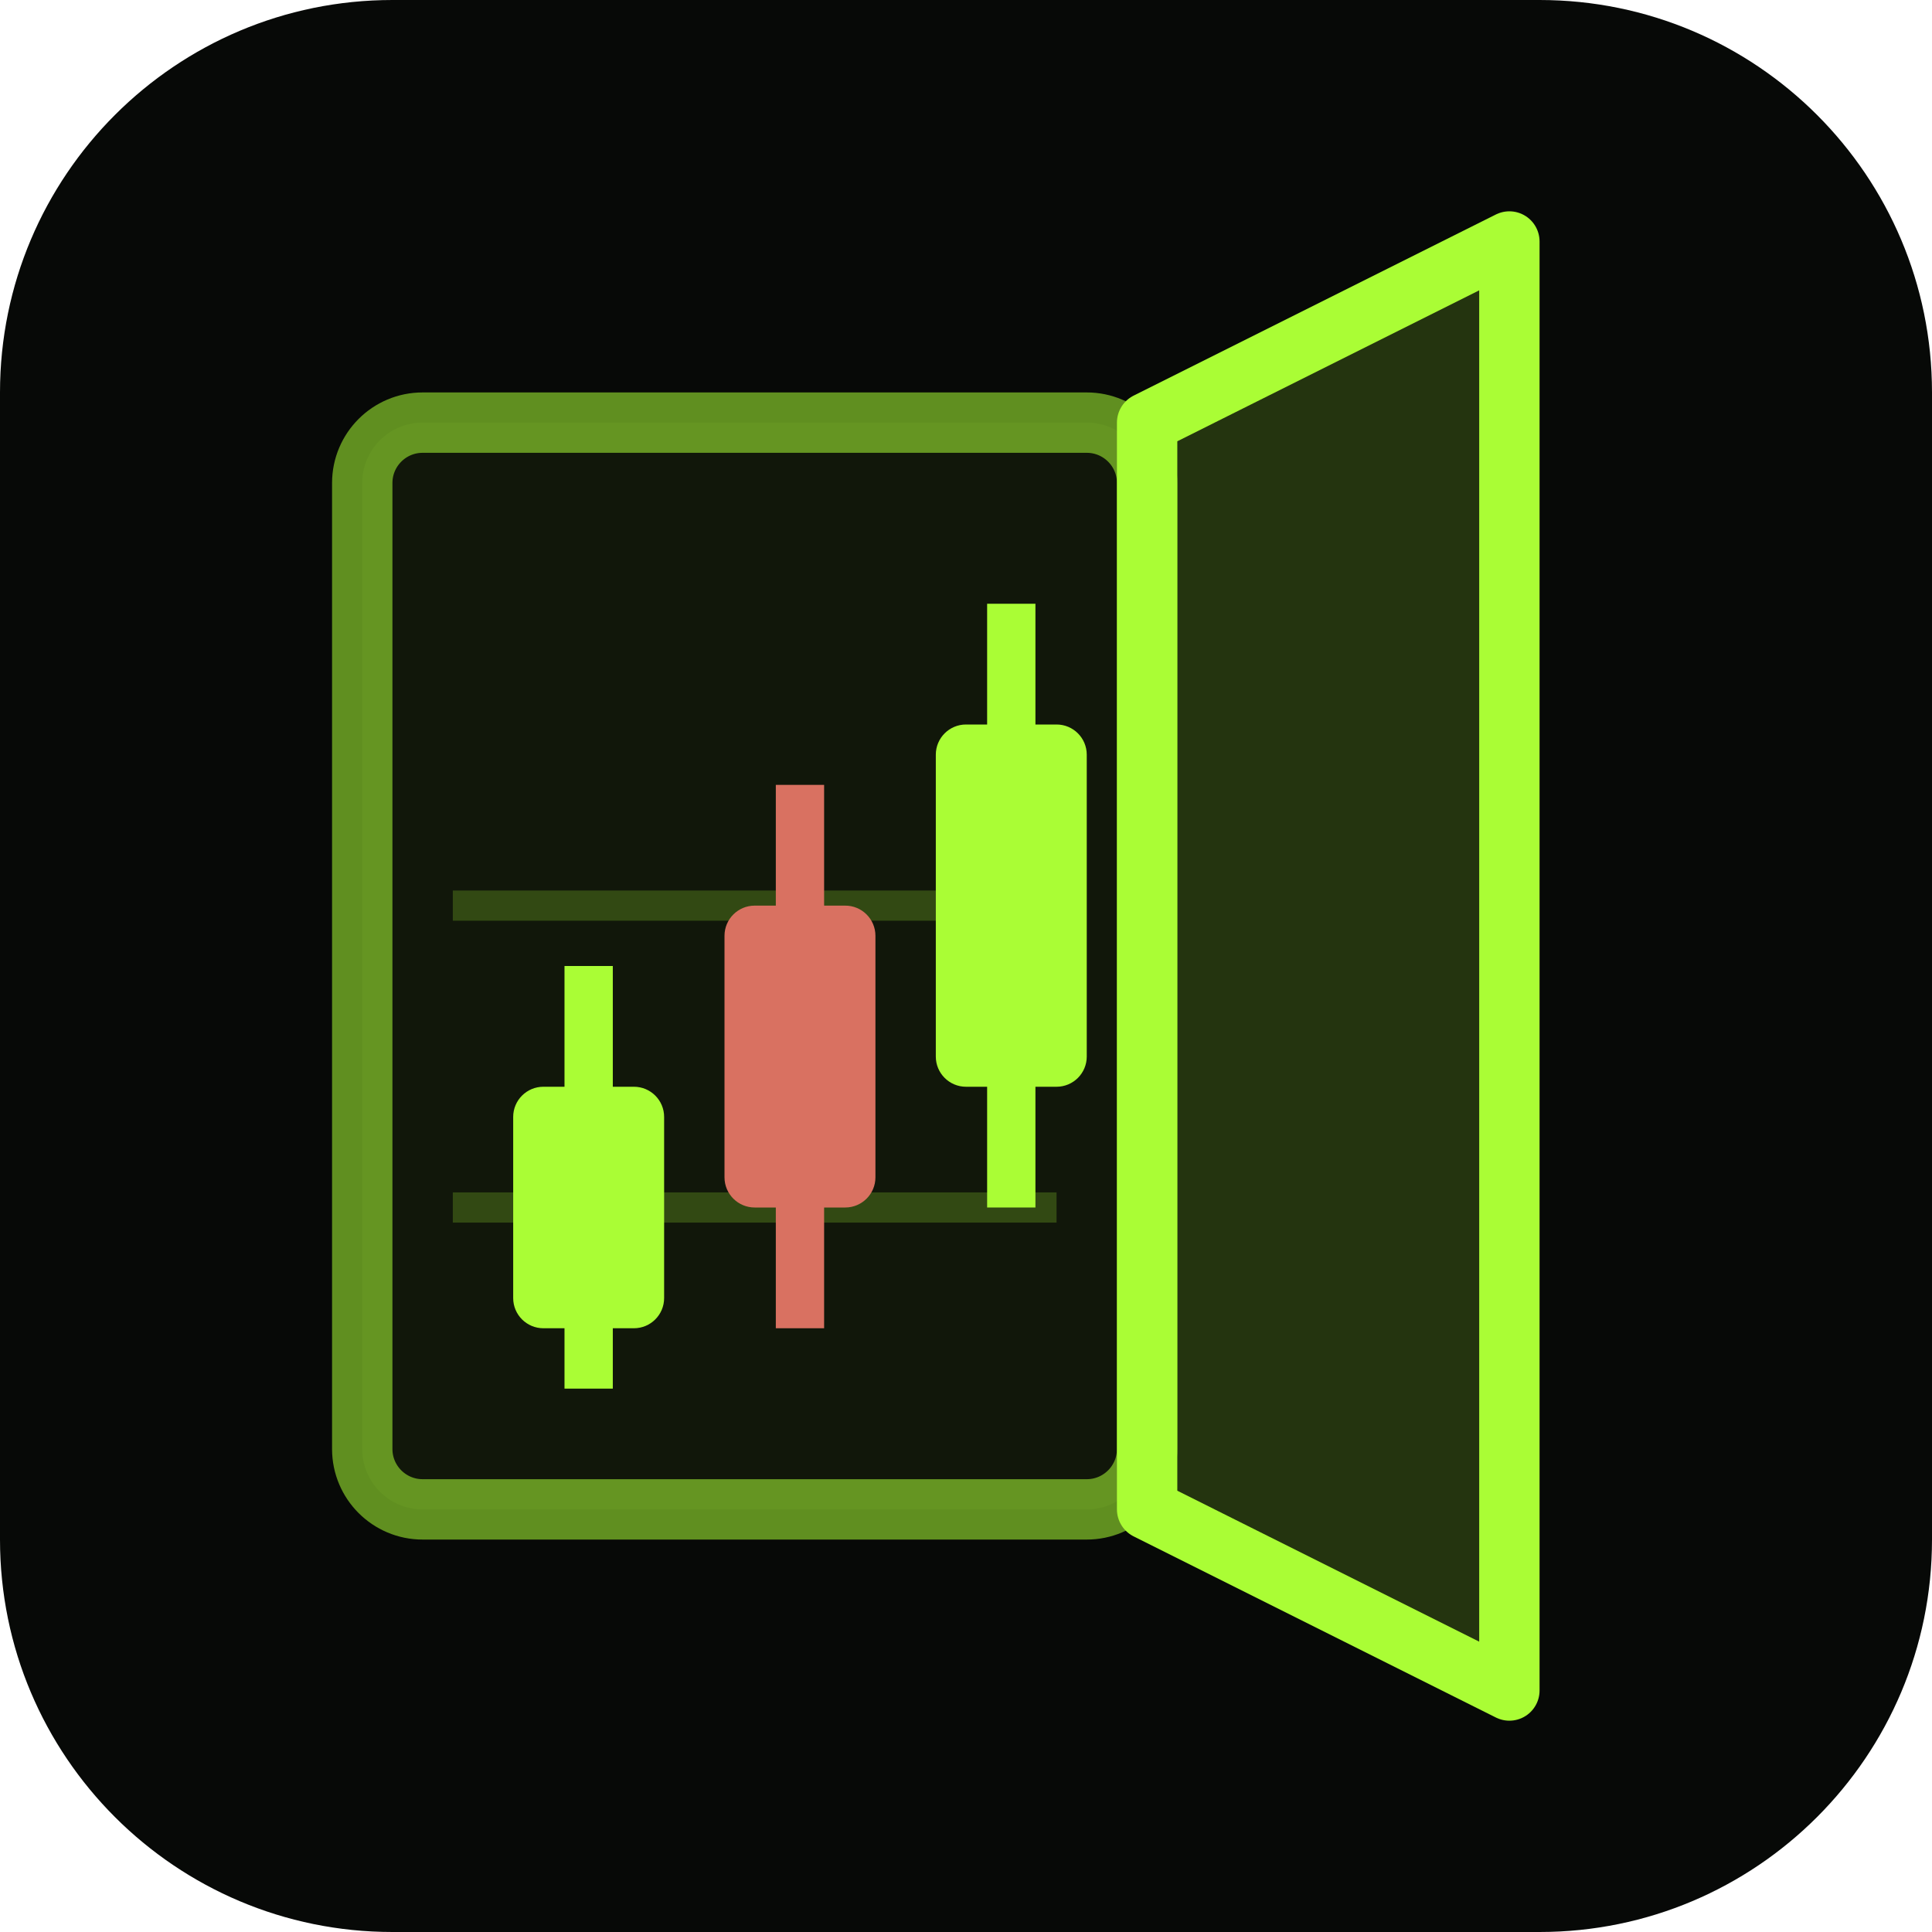
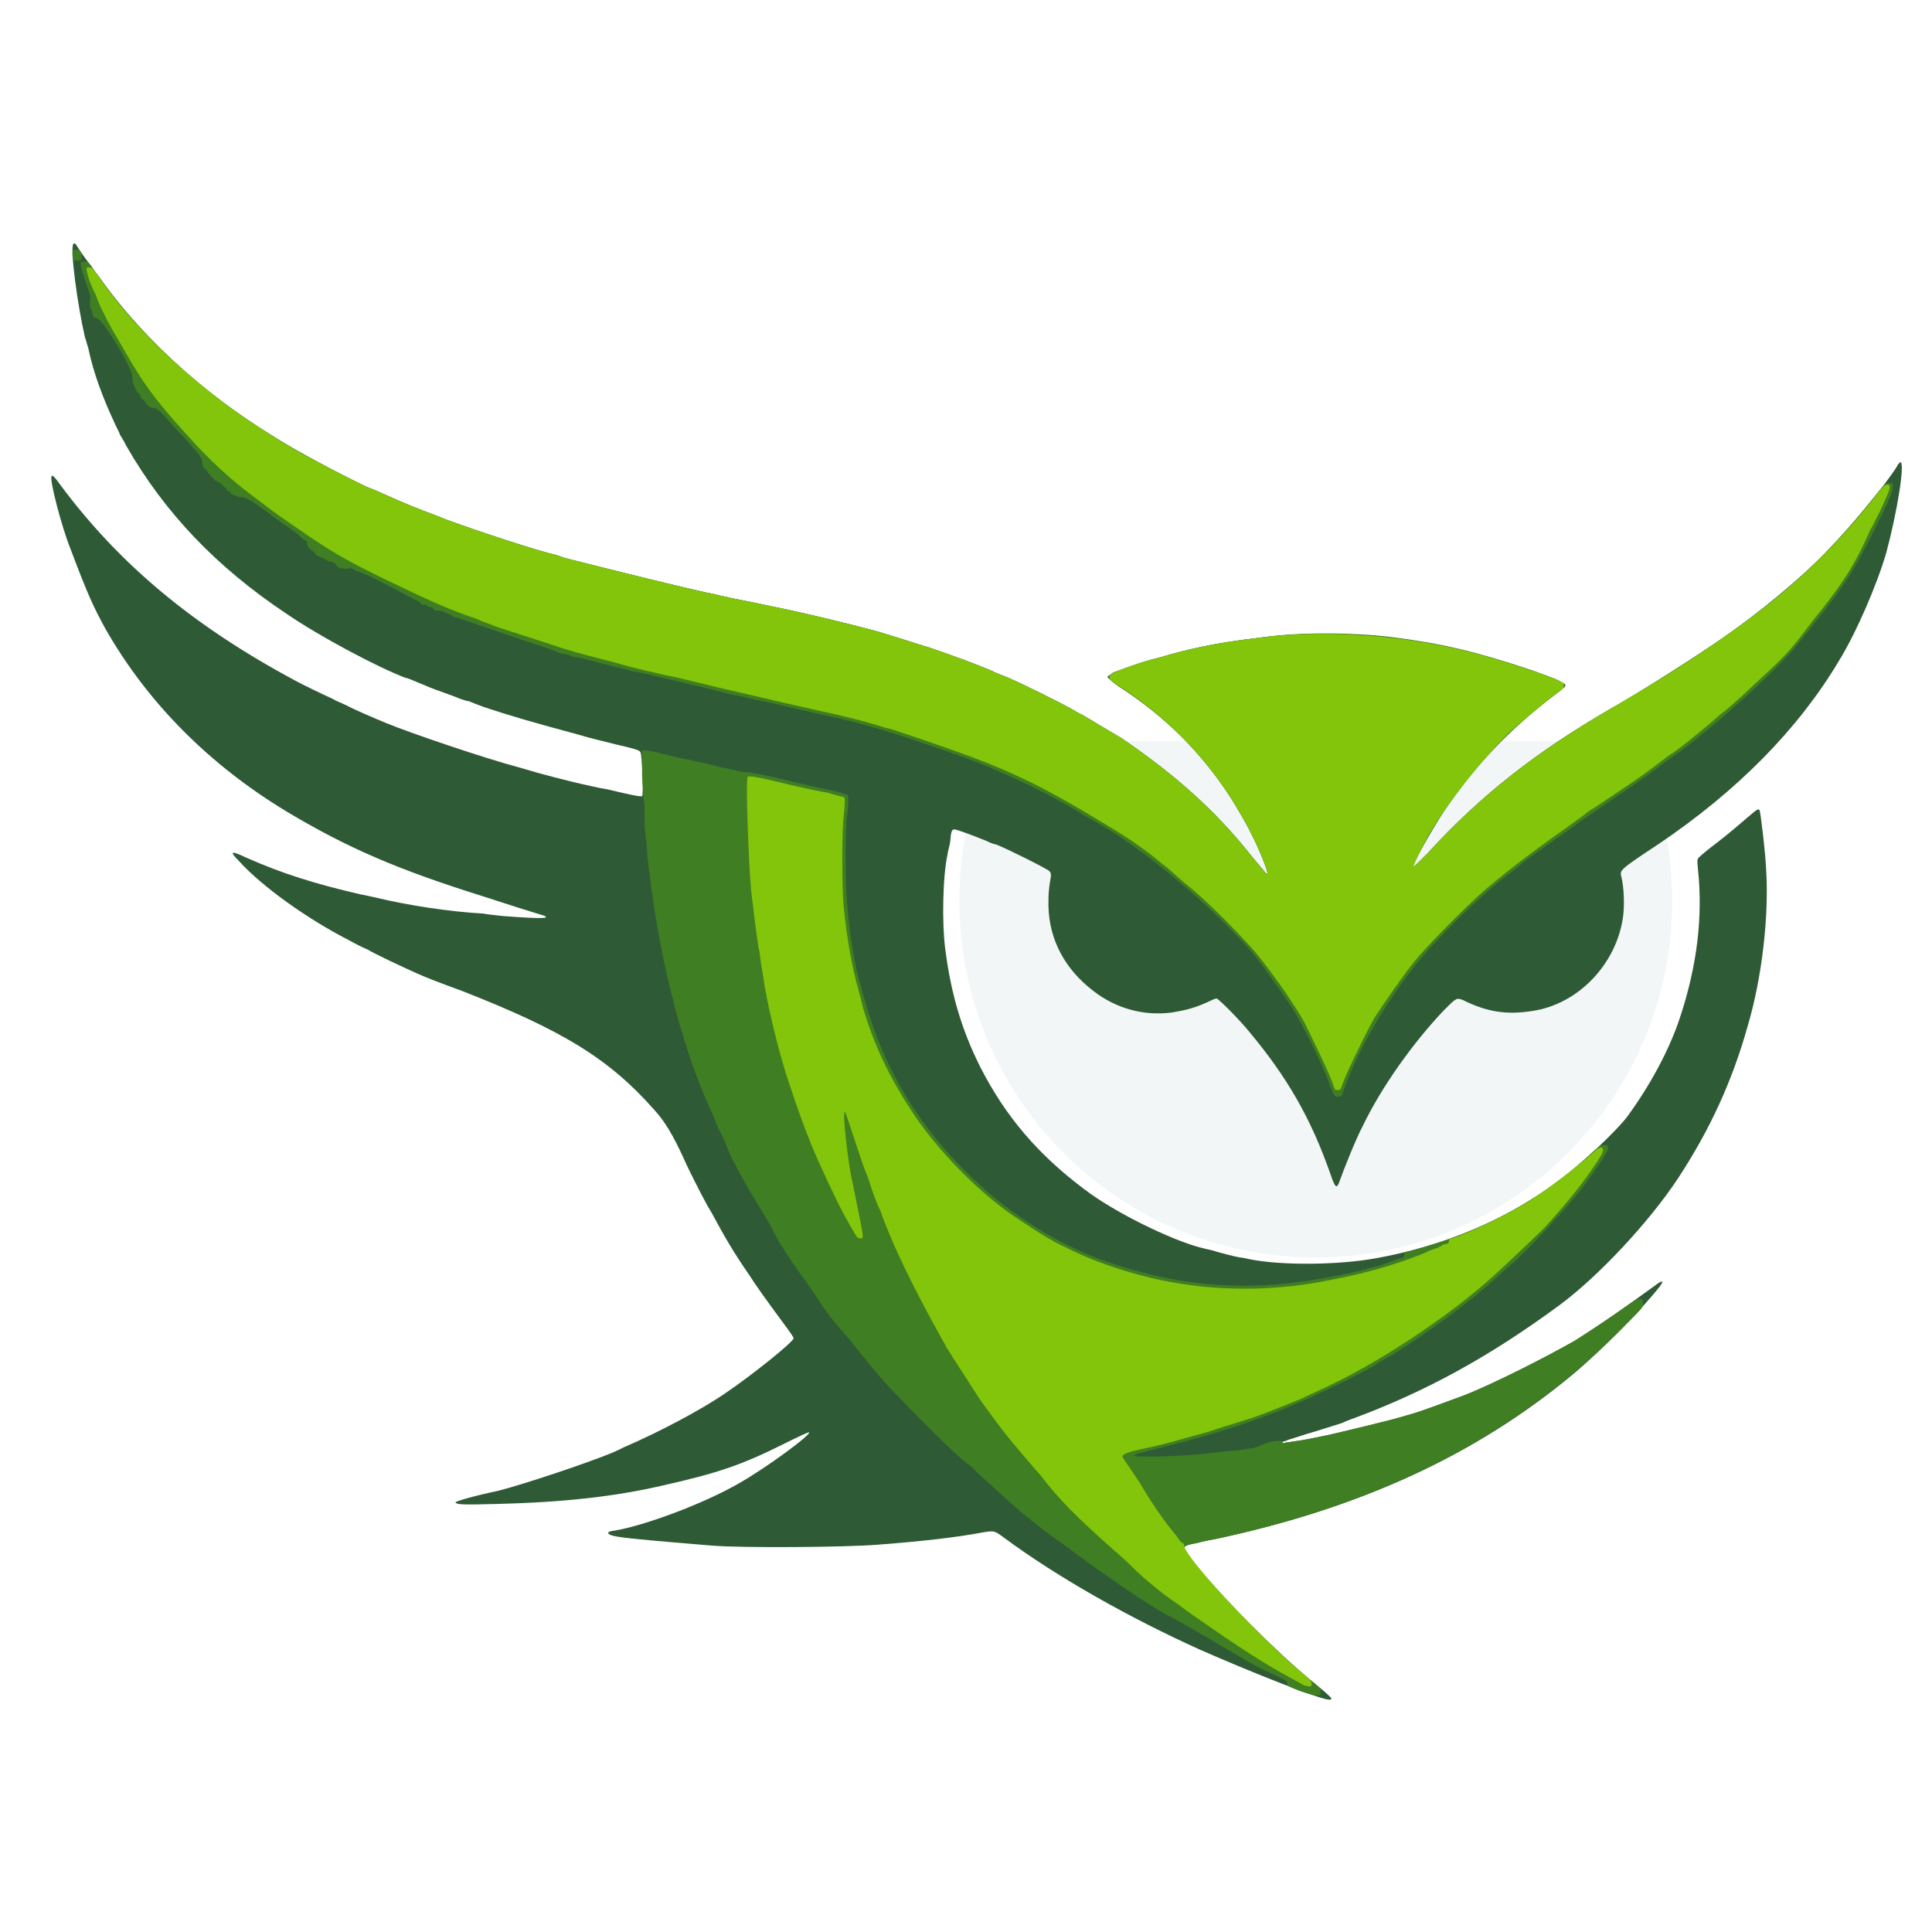
- <svg xmlns="http://www.w3.org/2000/svg" viewBox="0 0 64 64" width="64" height="64">
-   <rect width="64" height="64" rx="13" fill="#070907" />
-   <rect x="12" y="14" width="26" height="36" rx="2" fill="#aafd35" fill-opacity="0.06" stroke="#aafd35" stroke-opacity="0.55" stroke-width="2" />
-   <path d="M38 14 L50 8 L50 56 L38 50 Z" fill="#aafd35" fill-opacity="0.18" stroke="#aafd35" stroke-width="2" stroke-linejoin="round" />
-   <line x1="15" y1="40" x2="35" y2="40" stroke="#aafd35" stroke-opacity="0.22" stroke-width="1" />
-   <line x1="15" y1="30" x2="35" y2="30" stroke="#aafd35" stroke-opacity="0.22" stroke-width="1" />
-   <line x1="19.5" y1="32" x2="19.5" y2="46" stroke="#aafd35" stroke-width="1.6" />
-   <rect x="17" y="36" width="5" height="8" rx="1" fill="#aafd35" />
-   <line x1="26.5" y1="26" x2="26.5" y2="44" stroke="#d97161" stroke-width="1.6" />
-   <rect x="24" y="30" width="5" height="10" rx="1" fill="#d97161" />
-   <line x1="33.5" y1="20" x2="33.5" y2="40" stroke="#aafd35" stroke-width="1.6" />
-   <rect x="31" y="24" width="5" height="12" rx="1" fill="#aafd35" />
+ <svg xmlns="http://www.w3.org/2000/svg" viewBox="0 -250 2320 2320" width="512" height="512">
+   <clipPath id="f">
+     <rect x="1000" y="640" width="1200" height="800" />
+   </clipPath>
+   <circle clip-path="url(#f)" cx="1580" cy="832" r="428" fill="#f2f6f7" />
+   <path fill="#2e5a36" transform="translate(0,1820) scale(1,-1)" d="M88 1777 c-4 -6 5 -73 14 -112 1 -2 2 -7 4 -13 6 -29 17 -59 33 -93 3 -6 5 -10 5 -11 0 0 4 -6 8 -14 46 -80 108 -145 192 -201 41 -28 109 -64 143 -77 2 0 9 -3 16 -6 7 -3 19 -8 28 -11 8 -3 17 -6 21 -8 4 -1 8 -3 11 -3 2 -1 10 -4 18 -7 33 -11 61 -19 113 -33 17 -5 26 -7 46 -12 22 -5 28 -7 29 -9 2 -2 4 -53 2 -53 -2 -1 -16 2 -41 8 -6 1 -16 3 -20 4 -28 6 -62 15 -85 22 -42 11 -133 42 -162 54 -12 5 -38 16 -47 21 -4 2 -12 5 -17 8 -11 5 -36 17 -45 22 -123 66 -211 140 -281 234 -8 11 -10 13 -11 11 -3 -3 12 -61 23 -88 21 -56 28 -70 41 -94 51 -90 126 -165 219 -221 72 -43 132 -69 234 -101 46 -15 50 -16 66 -21 22 -6 11 -7 -41 -3 -9 1 -19 2 -24 3 -39 2 -91 10 -128 19 -5 1 -13 3 -19 4 -56 13 -94 25 -137 44 -19 9 -21 8 -9 -4 28 -31 83 -70 132 -95 7 -4 17 -9 22 -11 8 -5 42 -21 60 -29 11 -5 24 -10 54 -21 120 -47 176 -81 230 -142 14 -15 24 -33 36 -59 6 -14 22 -45 27 -54 2 -4 6 -10 8 -14 14 -26 25 -45 43 -71 11 -17 19 -28 44 -62 6 -8 10 -14 10 -15 0 -4 -48 -43 -82 -66 -29 -20 -80 -47 -122 -65 -4 -2 -10 -5 -15 -7 -32 -13 -104 -37 -135 -45 -33 -7 -52 -13 -52 -14 1 -3 10 -3 50 -2 80 2 142 9 198 22 67 15 96 25 146 50 16 8 29 14 30 14 7 0 -51 -43 -85 -62 -42 -24 -112 -50 -148 -56 -11 -1 -10 -5 2 -7 17 -3 56 -6 115 -11 37 -3 159 -2 198 1 53 4 97 9 128 15 13 2 13 2 24 -6 66 -49 154 -98 236 -135 66 -29 145 -60 155 -60 6 0 4 2 -24 25 -50 42 -123 117 -146 150 -6 9 -6 10 11 13 7 2 17 4 23 5 173 37 311 100 428 197 37 31 82 77 105 106 6 8 3 8 -6 1 -30 -22 -73 -52 -96 -66 -35 -20 -100 -53 -134 -66 -19 -7 -51 -19 -62 -22 -4 -1 -10 -3 -14 -4 -9 -3 -76 -19 -85 -21 -19 -4 -34 -7 -43 -8 -5 -1 -10 -1 -11 -2 -1 0 -2 0 -2 1 0 1 1 1 1 1 1 0 4 1 6 2 3 1 13 4 22 7 14 4 32 10 42 13 2 1 9 4 15 6 86 32 163 74 247 136 46 34 107 99 142 152 38 58 65 116 84 184 17 58 25 130 22 184 -1 24 -7 72 -8 74 -2 2 -2 2 -15 -9 -7 -6 -22 -19 -35 -29 -12 -9 -23 -18 -24 -20 -1 -2 -1 -3 0 -13 6 -57 -1 -116 -22 -179 -13 -39 -36 -81 -63 -118 -14 -18 -52 -54 -82 -77 -61 -46 -137 -78 -220 -93 -44 -8 -113 -9 -152 -1 -4 1 -9 2 -11 2 -6 1 -22 5 -35 9 -6 1 -12 3 -13 3 -37 10 -104 43 -139 70 -56 42 -95 88 -125 147 -22 44 -35 87 -42 142 -4 31 -3 87 3 114 0 2 2 8 3 14 1 13 2 15 5 15 3 0 22 -7 39 -14 4 -2 9 -4 11 -4 13 -5 61 -29 64 -32 2 -2 2 -3 2 -6 -3 -17 -3 -22 -3 -36 1 -41 20 -76 54 -102 27 -21 60 -30 93 -26 19 3 30 6 47 14 4 2 7 3 8 3 3 -1 28 -26 40 -41 45 -54 73 -103 96 -168 6 -18 8 -20 11 -12 6 17 21 54 28 67 23 48 61 101 98 140 15 15 15 15 23 12 28 -14 52 -18 83 -13 55 8 101 56 109 113 2 15 1 36 -2 48 -2 8 -3 8 44 39 95 64 168 138 217 220 21 34 46 92 57 130 13 48 23 109 17 109 0 0 -3 -2 -4 -5 -15 -24 -58 -76 -90 -108 -29 -29 -75 -67 -116 -96 -33 -23 -104 -68 -136 -86 -90 -52 -157 -104 -222 -175 -9 -9 -17 -17 -17 -16 -1 3 20 41 37 67 40 58 80 100 140 145 8 6 8 7 -2 11 -13 7 -65 24 -95 32 -83 23 -186 31 -266 20 -51 -6 -83 -13 -120 -24 -5 -1 -11 -3 -15 -4 -23 -7 -46 -16 -46 -19 0 -1 5 -5 13 -11 56 -36 100 -80 135 -134 7 -11 21 -35 24 -42 10 -19 21 -47 20 -49 -1 -1 -1 -1 -20 22 -42 53 -91 97 -156 141 -7 4 -47 28 -47 28 -1 0 -6 3 -13 7 -18 10 -61 31 -75 37 -7 3 -16 6 -19 8 -21 9 -46 18 -75 28 -23 7 -31 10 -61 19 -21 6 -85 22 -130 31 -23 5 -29 6 -44 9 -9 2 -19 4 -22 5 -23 4 -151 36 -182 44 -3 1 -8 3 -12 4 -19 4 -95 29 -130 42 -3 1 -7 3 -10 4 -24 9 -39 15 -59 24 -9 4 -20 9 -26 11 -15 7 -68 34 -85 44 -97 55 -182 130 -238 210 -5 6 -11 15 -15 20 -3 4 -7 10 -9 13 -3 5 -4 7 -6 5z" />
+   <path fill="#3f7e22" transform="translate(0,1820) scale(1,-1)" d="M87 1766 c0 -8 1 -9 6 -9 5 0 5 0 5 5 0 6 -2 8 -7 8 -4 0 -4 0 -4 -4z M97 1752 c0 -4 2 -9 8 -27 4 -11 4 -12 3 -18 0 -5 0 -7 1 -8 1 -1 2 -4 2 -6 1 -4 2 -5 5 -5 4 -1 11 -10 28 -38 13 -23 15 -29 15 -35 0 -3 1 -6 2 -8 1 -2 2 -5 3 -6 1 -2 2 -3 3 -4 1 -1 2 -2 2 -4 0 -1 1 -2 3 -3 1 -1 2 -1 2 -2 0 -2 7 -8 9 -8 6 0 8 -2 30 -27 7 -7 16 -17 19 -21 8 -8 11 -13 11 -18 0 -3 1 -5 3 -7 2 -1 3 -3 3 -4 0 0 1 -1 2 -2 1 -1 2 -2 2 -3 0 0 1 -1 1 -1 1 0 2 -1 3 -2 0 -1 1 -2 1 -2 2 0 10 -5 10 -7 0 0 1 -1 2 -1 1 0 2 -1 2 -2 0 -2 1 -3 3 -3 1 0 2 -1 2 -2 0 -1 1 -2 2 -2 2 0 3 -1 4 -1 1 -1 3 -2 6 -2 6 0 10 -2 32 -18 10 -8 15 -11 32 -23 2 -2 7 -5 9 -8 3 -2 6 -4 6 -4 1 0 1 -1 1 -3 0 -3 3 -7 6 -8 1 -1 2 -2 3 -3 1 -2 2 -3 4 -4 1 0 5 -2 7 -3 3 -2 5 -3 6 -3 3 0 8 -2 9 -5 2 -3 6 -4 13 -4 4 1 6 1 6 0 1 -1 5 -3 12 -5 4 -1 60 -30 61 -31 0 -1 2 -1 4 -2 3 -1 4 -2 5 -3 0 -2 1 -2 4 -2 2 0 3 -1 4 -1 0 -1 1 -2 3 -2 3 0 5 -1 5 -3 0 -1 1 -1 4 -1 3 0 5 -1 7 -1 1 -1 3 -2 6 -3 2 -1 5 -2 5 -3 1 0 2 -1 3 -1 1 0 13 -4 71 -24 11 -4 22 -7 24 -8 8 -2 26 -9 29 -10 1 -1 4 -2 6 -2 2 0 5 -1 8 -2 2 -1 5 -2 6 -2 1 0 5 -1 7 -1 3 -1 15 -4 27 -7 11 -3 24 -6 28 -7 3 -1 10 -3 14 -3 39 -9 51 -12 85 -20 15 -4 30 -8 34 -8 4 -1 20 -5 36 -8 39 -9 38 -9 61 -14 43 -9 79 -19 131 -37 50 -17 64 -22 97 -37 27 -12 69 -33 95 -50 6 -3 18 -10 26 -15 41 -25 99 -72 145 -118 29 -30 34 -36 70 -88 14 -19 41 -73 52 -104 4 -10 4 -10 8 -11 5 0 5 0 8 9 20 57 66 131 111 178 29 31 63 63 89 82 6 5 14 11 16 13 5 4 26 19 49 35 8 6 22 16 31 22 9 6 27 19 41 28 13 9 30 21 37 26 6 5 16 12 23 17 43 30 125 104 149 135 5 6 14 17 19 24 36 45 45 59 70 108 19 38 24 49 24 56 0 4 0 4 -4 4 -5 0 -5 0 -21 -20 -74 -92 -137 -143 -281 -232 -11 -6 -25 -15 -31 -18 -90 -52 -157 -104 -222 -175 -9 -9 -17 -17 -17 -16 -1 3 20 41 37 67 39 57 74 94 132 139 10 7 10 7 10 12 0 5 0 5 -36 18 -69 23 -107 32 -169 40 -51 6 -114 6 -160 -1 -51 -6 -83 -13 -120 -24 -5 -1 -11 -3 -15 -4 -10 -3 -32 -11 -38 -13 -4 -2 -4 -2 -4 -6 0 -5 0 -5 11 -12 54 -35 99 -80 133 -133 7 -11 21 -35 24 -42 10 -19 21 -47 20 -49 -1 -1 -1 -1 -20 22 -42 53 -91 97 -156 141 -7 4 -47 28 -47 28 -1 0 -6 3 -13 7 -18 10 -61 31 -75 37 -7 3 -16 6 -19 8 -21 9 -46 18 -75 28 -23 7 -31 10 -61 19 -21 6 -85 22 -130 31 -23 5 -29 6 -44 9 -9 2 -19 4 -22 5 -23 4 -151 36 -182 44 -3 1 -8 3 -12 4 -19 4 -95 29 -130 42 -3 1 -7 3 -10 4 -24 9 -39 15 -59 24 -9 4 -20 9 -26 11 -28 13 -86 44 -111 60 -91 56 -163 122 -216 199 -8 12 -8 12 -13 12 -4 0 -4 0 -4 -4z M771 1139 c1 -16 2 -30 2 -31 1 -1 1 -8 1 -16 0 -8 0 -18 1 -22 0 -4 2 -15 2 -24 6 -57 16 -117 29 -168 1 -4 3 -12 4 -16 1 -5 4 -14 5 -19 2 -6 4 -13 5 -15 0 -2 4 -13 7 -24 12 -34 18 -49 31 -77 1 -4 4 -10 5 -13 2 -3 5 -10 8 -16 2 -6 5 -12 5 -13 2 -5 19 -37 26 -48 6 -10 16 -26 25 -42 7 -14 9 -18 13 -23 5 -9 17 -26 22 -33 4 -5 11 -16 17 -24 13 -21 20 -29 37 -49 4 -4 10 -12 14 -17 31 -38 26 -33 72 -80 34 -34 46 -46 65 -61 8 -8 16 -15 49 -45 15 -13 36 -30 53 -42 9 -6 21 -15 26 -19 34 -25 84 -59 102 -69 22 -11 41 -23 86 -49 23 -14 31 -18 49 -26 14 -7 13 -6 14 -10 0 -3 1 -3 16 -9 9 -3 16 -5 19 -5 5 0 5 0 5 4 0 5 0 5 -17 18 -47 39 -121 116 -143 148 -6 9 -6 10 11 13 7 2 17 4 23 5 207 44 366 128 493 258 20 20 20 20 20 25 0 5 0 5 -4 5 -3 0 -5 -1 -11 -5 -13 -10 -53 -36 -67 -45 -35 -20 -100 -53 -134 -66 -19 -7 -51 -19 -62 -22 -4 -1 -10 -3 -14 -4 -9 -3 -76 -19 -85 -21 -19 -4 -34 -7 -43 -8 -5 -1 -10 -1 -11 -2 -1 0 -2 0 -2 1 0 4 -18 1 -27 -4 -5 -3 -20 -5 -43 -7 -43 -5 -51 -5 -81 -6 -36 0 -36 0 -1 9 97 24 156 46 230 83 11 6 26 13 32 17 6 4 16 10 22 13 39 24 95 65 123 91 7 6 15 14 18 16 23 20 65 66 86 92 21 29 32 45 32 49 0 4 0 4 -4 4 -5 0 -5 -1 -13 -7 -52 -49 -111 -84 -180 -108 -10 -3 -37 -12 -43 -13 -5 -1 -5 -1 -5 -4 0 -3 -1 -3 -8 -5 -11 -4 -21 -8 -26 -9 -2 0 -9 -2 -15 -4 -32 -8 -80 -16 -113 -18 -65 -4 -127 5 -192 27 -54 18 -108 51 -152 90 -69 62 -116 135 -140 220 -2 6 -5 16 -6 21 -7 22 -14 62 -17 103 -2 19 -2 88 0 101 2 14 2 24 1 26 -1 1 -10 4 -29 8 -7 1 -23 5 -36 8 -28 7 -51 12 -61 12 -4 1 -10 2 -14 3 -4 1 -8 2 -9 2 -1 0 -5 1 -8 2 -8 2 -39 9 -50 11 -4 1 -13 3 -20 5 -7 2 -15 3 -17 3 l-3 0 0 -30z" />
+   <path fill="#82c50a" transform="translate(0,1820) scale(1,-1)" d="M104 1746 c0 -2 2 -8 3 -12 2 -5 5 -13 8 -18 2 -6 6 -16 10 -23 5 -11 10 -19 32 -57 21 -35 35 -53 80 -102 27 -28 45 -44 79 -69 17 -13 23 -17 39 -28 42 -29 57 -38 106 -62 54 -26 78 -37 111 -48 8 -4 18 -7 20 -8 4 -2 15 -5 67 -22 26 -9 42 -13 81 -23 13 -4 25 -7 60 -15 17 -3 30 -7 44 -10 15 -4 38 -9 68 -16 9 -2 29 -7 43 -10 14 -3 30 -7 36 -8 19 -4 50 -12 63 -16 3 -1 9 -3 14 -4 7 -2 13 -4 54 -18 87 -30 125 -48 204 -96 37 -22 51 -33 78 -55 9 -8 19 -17 23 -20 20 -16 49 -45 72 -70 20 -21 58 -75 69 -97 14 -29 27 -55 32 -69 3 -9 3 -9 6 -9 3 0 4 0 6 7 4 12 28 61 38 79 9 14 35 52 49 69 12 15 49 53 76 78 22 20 59 49 106 82 8 6 21 15 27 20 7 4 23 15 35 23 24 16 38 26 52 37 4 3 9 7 11 8 7 4 36 27 61 49 10 7 32 28 60 54 15 14 27 27 41 46 4 5 12 16 18 23 30 38 43 59 60 98 2 3 7 13 12 23 12 26 14 31 8 31 -3 0 -5 -2 -18 -19 -67 -83 -129 -135 -247 -210 -25 -15 -53 -32 -65 -39 -90 -52 -157 -104 -222 -175 -9 -9 -17 -17 -17 -16 0 2 10 22 19 39 26 43 62 88 96 122 11 10 49 42 62 51 3 2 4 3 4 6 0 3 0 3 -7 6 -12 6 -65 23 -94 31 -83 23 -186 31 -266 20 -51 -6 -83 -13 -120 -24 -5 -1 -11 -3 -15 -4 -11 -3 -33 -11 -39 -14 -4 -2 -5 -3 -5 -5 0 -3 1 -4 12 -11 53 -34 100 -81 134 -134 7 -11 21 -35 24 -42 10 -19 21 -47 20 -49 -1 -1 -1 -1 -20 22 -42 53 -91 97 -156 141 -7 4 -47 28 -47 28 -1 0 -6 3 -13 7 -18 10 -61 31 -75 37 -7 3 -16 6 -19 8 -21 9 -46 18 -75 28 -23 7 -31 10 -61 19 -21 6 -85 22 -130 31 -23 5 -29 6 -44 9 -9 2 -19 4 -22 5 -23 4 -151 36 -182 44 -3 1 -8 3 -12 4 -19 4 -95 29 -130 42 -3 1 -7 3 -10 4 -24 9 -39 15 -59 24 -9 4 -20 9 -26 11 -15 7 -68 34 -85 44 -98 56 -187 134 -239 211 -6 8 -7 9 -10 9 -3 0 -3 0 -3 -3z M898 1137 c-3 -2 1 -104 4 -137 6 -47 7 -60 10 -73 1 -9 3 -21 4 -27 5 -36 18 -88 28 -120 14 -43 26 -76 39 -105 22 -48 28 -60 42 -84 4 -7 5 -8 8 -8 5 0 5 -4 -9 66 -6 25 -12 83 -10 85 1 2 1 1 10 -26 4 -12 9 -27 11 -33 2 -6 6 -16 8 -21 4 -14 9 -27 15 -40 2 -7 7 -18 10 -26 15 -36 38 -81 62 -124 3 -6 6 -10 6 -11 0 0 15 -24 23 -36 4 -6 12 -19 18 -28 11 -15 28 -39 42 -55 12 -14 20 -24 30 -35 23 -30 44 -51 88 -90 6 -5 17 -15 24 -22 14 -14 39 -34 53 -43 5 -4 16 -12 25 -18 47 -33 81 -55 111 -71 7 -4 15 -8 16 -9 1 0 4 -1 6 -1 3 0 3 0 3 3 0 3 -1 4 -11 13 -51 42 -142 140 -142 153 0 2 -1 3 -2 3 -1 1 -3 2 -4 4 -1 1 -3 5 -6 8 -11 13 -29 39 -41 60 -9 13 -16 24 -19 28 -5 6 -2 8 26 14 14 3 31 7 47 12 22 6 27 7 41 12 29 9 39 12 47 15 14 5 51 20 53 21 0 0 8 4 17 8 70 31 161 91 217 143 26 24 50 47 57 54 20 22 41 47 54 66 14 20 16 24 16 27 0 5 -5 4 -12 -3 -20 -18 -57 -46 -81 -61 -29 -17 -67 -35 -88 -42 -3 0 -4 -1 -4 -3 0 -3 -2 -4 -5 -4 -1 0 -3 -1 -4 -2 -2 -1 -4 -2 -6 -3 -2 0 -9 -3 -15 -6 -41 -16 -73 -25 -128 -35 -57 -10 -119 -10 -173 0 -42 7 -94 24 -127 41 -17 8 -26 13 -59 35 -45 29 -99 84 -129 131 -28 43 -45 80 -58 124 -1 6 -4 15 -5 20 -7 24 -14 60 -18 102 -2 23 -2 89 0 105 2 20 2 24 0 25 -1 0 -9 2 -19 5 -27 5 -28 6 -43 9 -40 10 -52 12 -53 10z" />
</svg>
